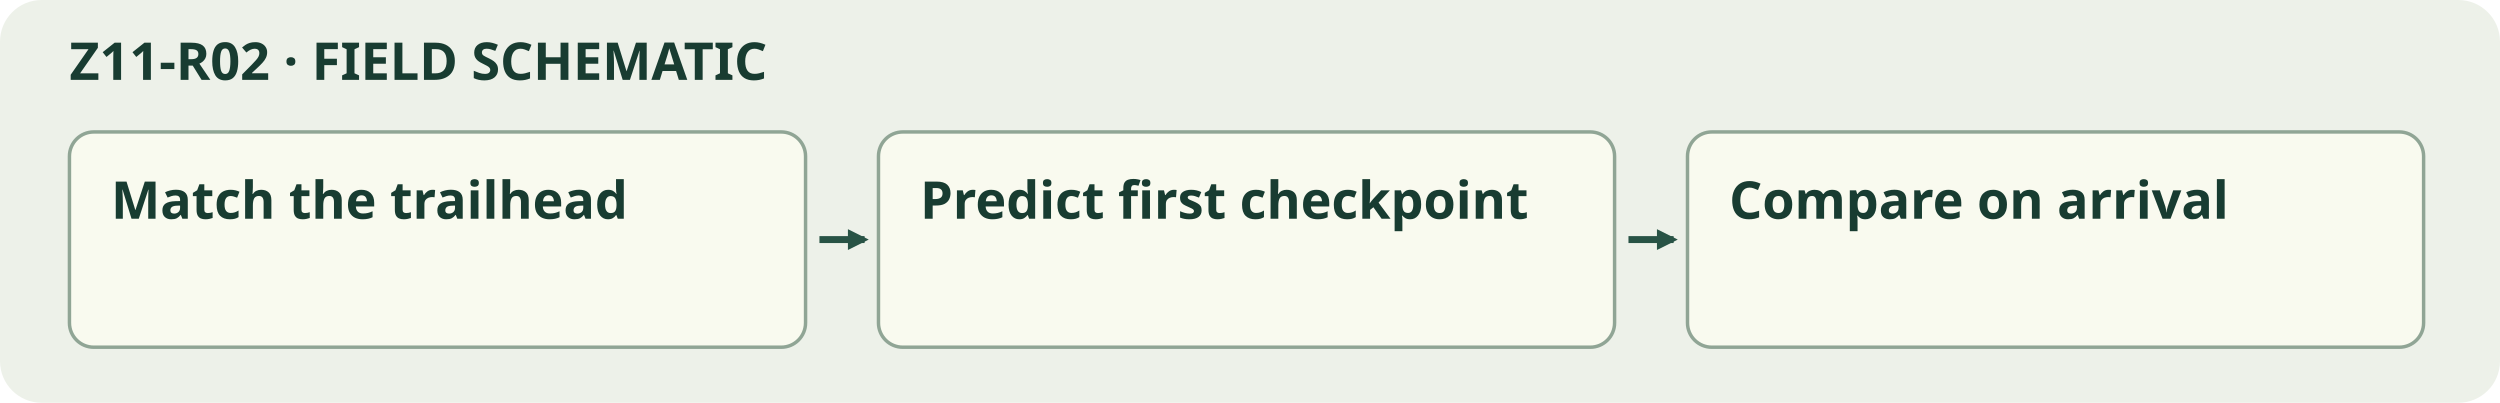
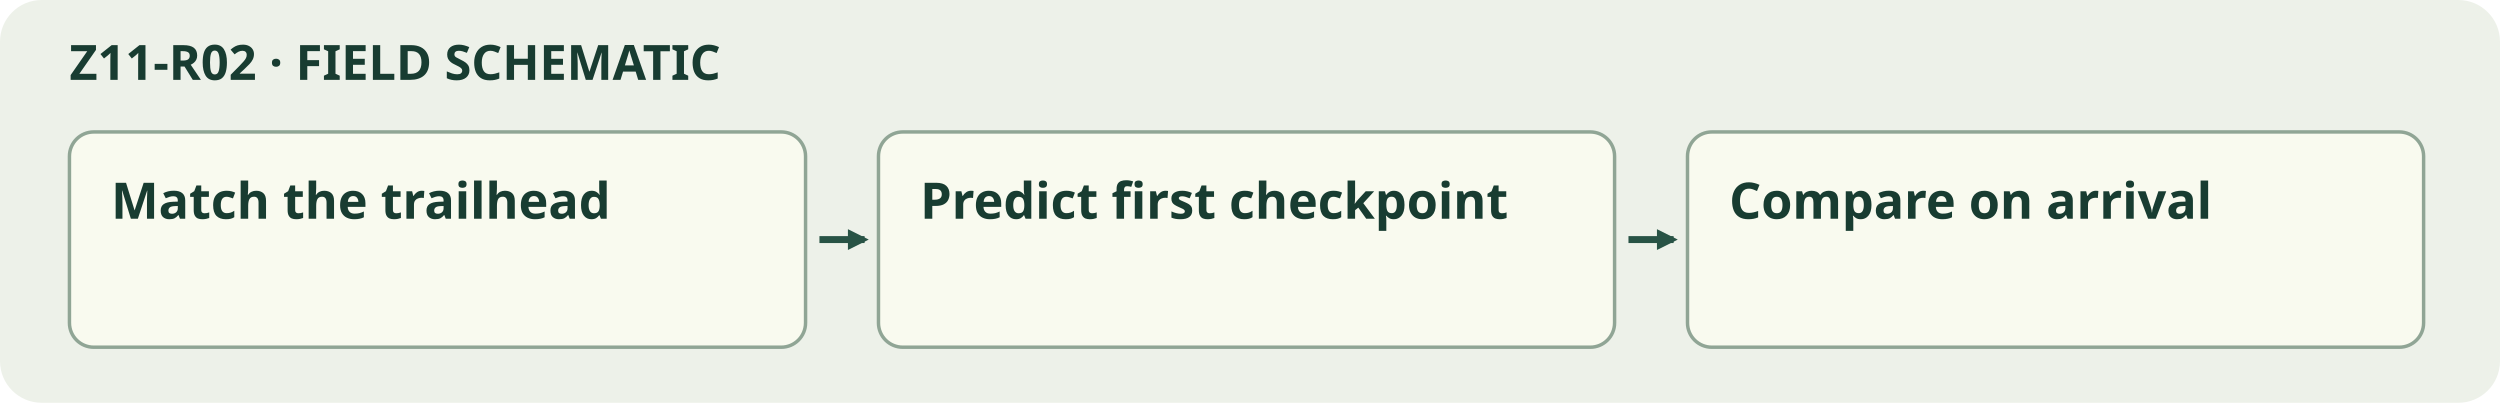
<svg xmlns="http://www.w3.org/2000/svg" viewBox="0 0 720 116" role="img" aria-labelledby="title desc">
  <defs>
    <marker id="arrow" viewBox="0 0 10 10" markerWidth="3" markerHeight="3" refX="8" refY="5" orient="auto">
      <path d="M0 0L10 5 0 10Z" fill="#285345" />
    </marker>
  </defs>
  <rect width="720" height="116" rx="12" fill="#edf1e9" />
-   <g font-family="system-ui,sans-serif" font-size="15" font-weight="650" fill="#183c31">
-     <text x="20" y="23">Z11-R02 · FIELD SCHEMATIC</text>
-     <rect x="20" y="38" width="212" height="62" rx="7" fill="#f9faef" stroke="#90a595" />
-     <text x="32" y="63">Match the trailhead</text>
-     <path d="M236 69h13" stroke="#285345" stroke-width="2" marker-end="url(#arrow)" />
-     <rect x="253" y="38" width="212" height="62" rx="7" fill="#f9faef" stroke="#90a595" />
-     <text x="265" y="63">Predict first checkpoint</text>
-     <path d="M469 69h13" stroke="#285345" stroke-width="2" marker-end="url(#arrow)" />
-     <rect x="486" y="38" width="212" height="62" rx="7" fill="#f9faef" stroke="#90a595" />
-     <text x="498" y="63">Compare on arrival</text>
+   <g font-family="system-ui,sans-serif" font-size="14.5" font-weight="650" fill="#183c31">
+     <text x="20" y="23" font-size="14" font-weight="700" fill="#183c31" text-anchor="start">Z11-R02 · FIELD SCHEMATIC</text>
+     <g id="stage-panels">
+       <rect x="20" y="38" width="212" height="62" rx="7" fill="#f9faef" stroke="#90a595" />
+       <text x="32" y="63" font-size="14.5" font-weight="650" fill="#183c31" text-anchor="start">Match the trailhead</text>
+       <path d="M236 69h13" stroke="#285345" stroke-width="2" marker-end="url(#arrow)" />
+       <rect x="253" y="38" width="212" height="62" rx="7" fill="#f9faef" stroke="#90a595" />
+       <text x="265" y="63" font-size="14.5" font-weight="650" fill="#183c31" text-anchor="start">Predict first checkpoint</text>
+       <path d="M469 69h13" stroke="#285345" stroke-width="2" marker-end="url(#arrow)" />
+       <rect x="486" y="38" width="212" height="62" rx="7" fill="#f9faef" stroke="#90a595" />
+       <text x="498" y="63" font-size="14.5" font-weight="650" fill="#183c31" text-anchor="start">Compare on arrival</text>
+     </g>
  </g>
</svg>
